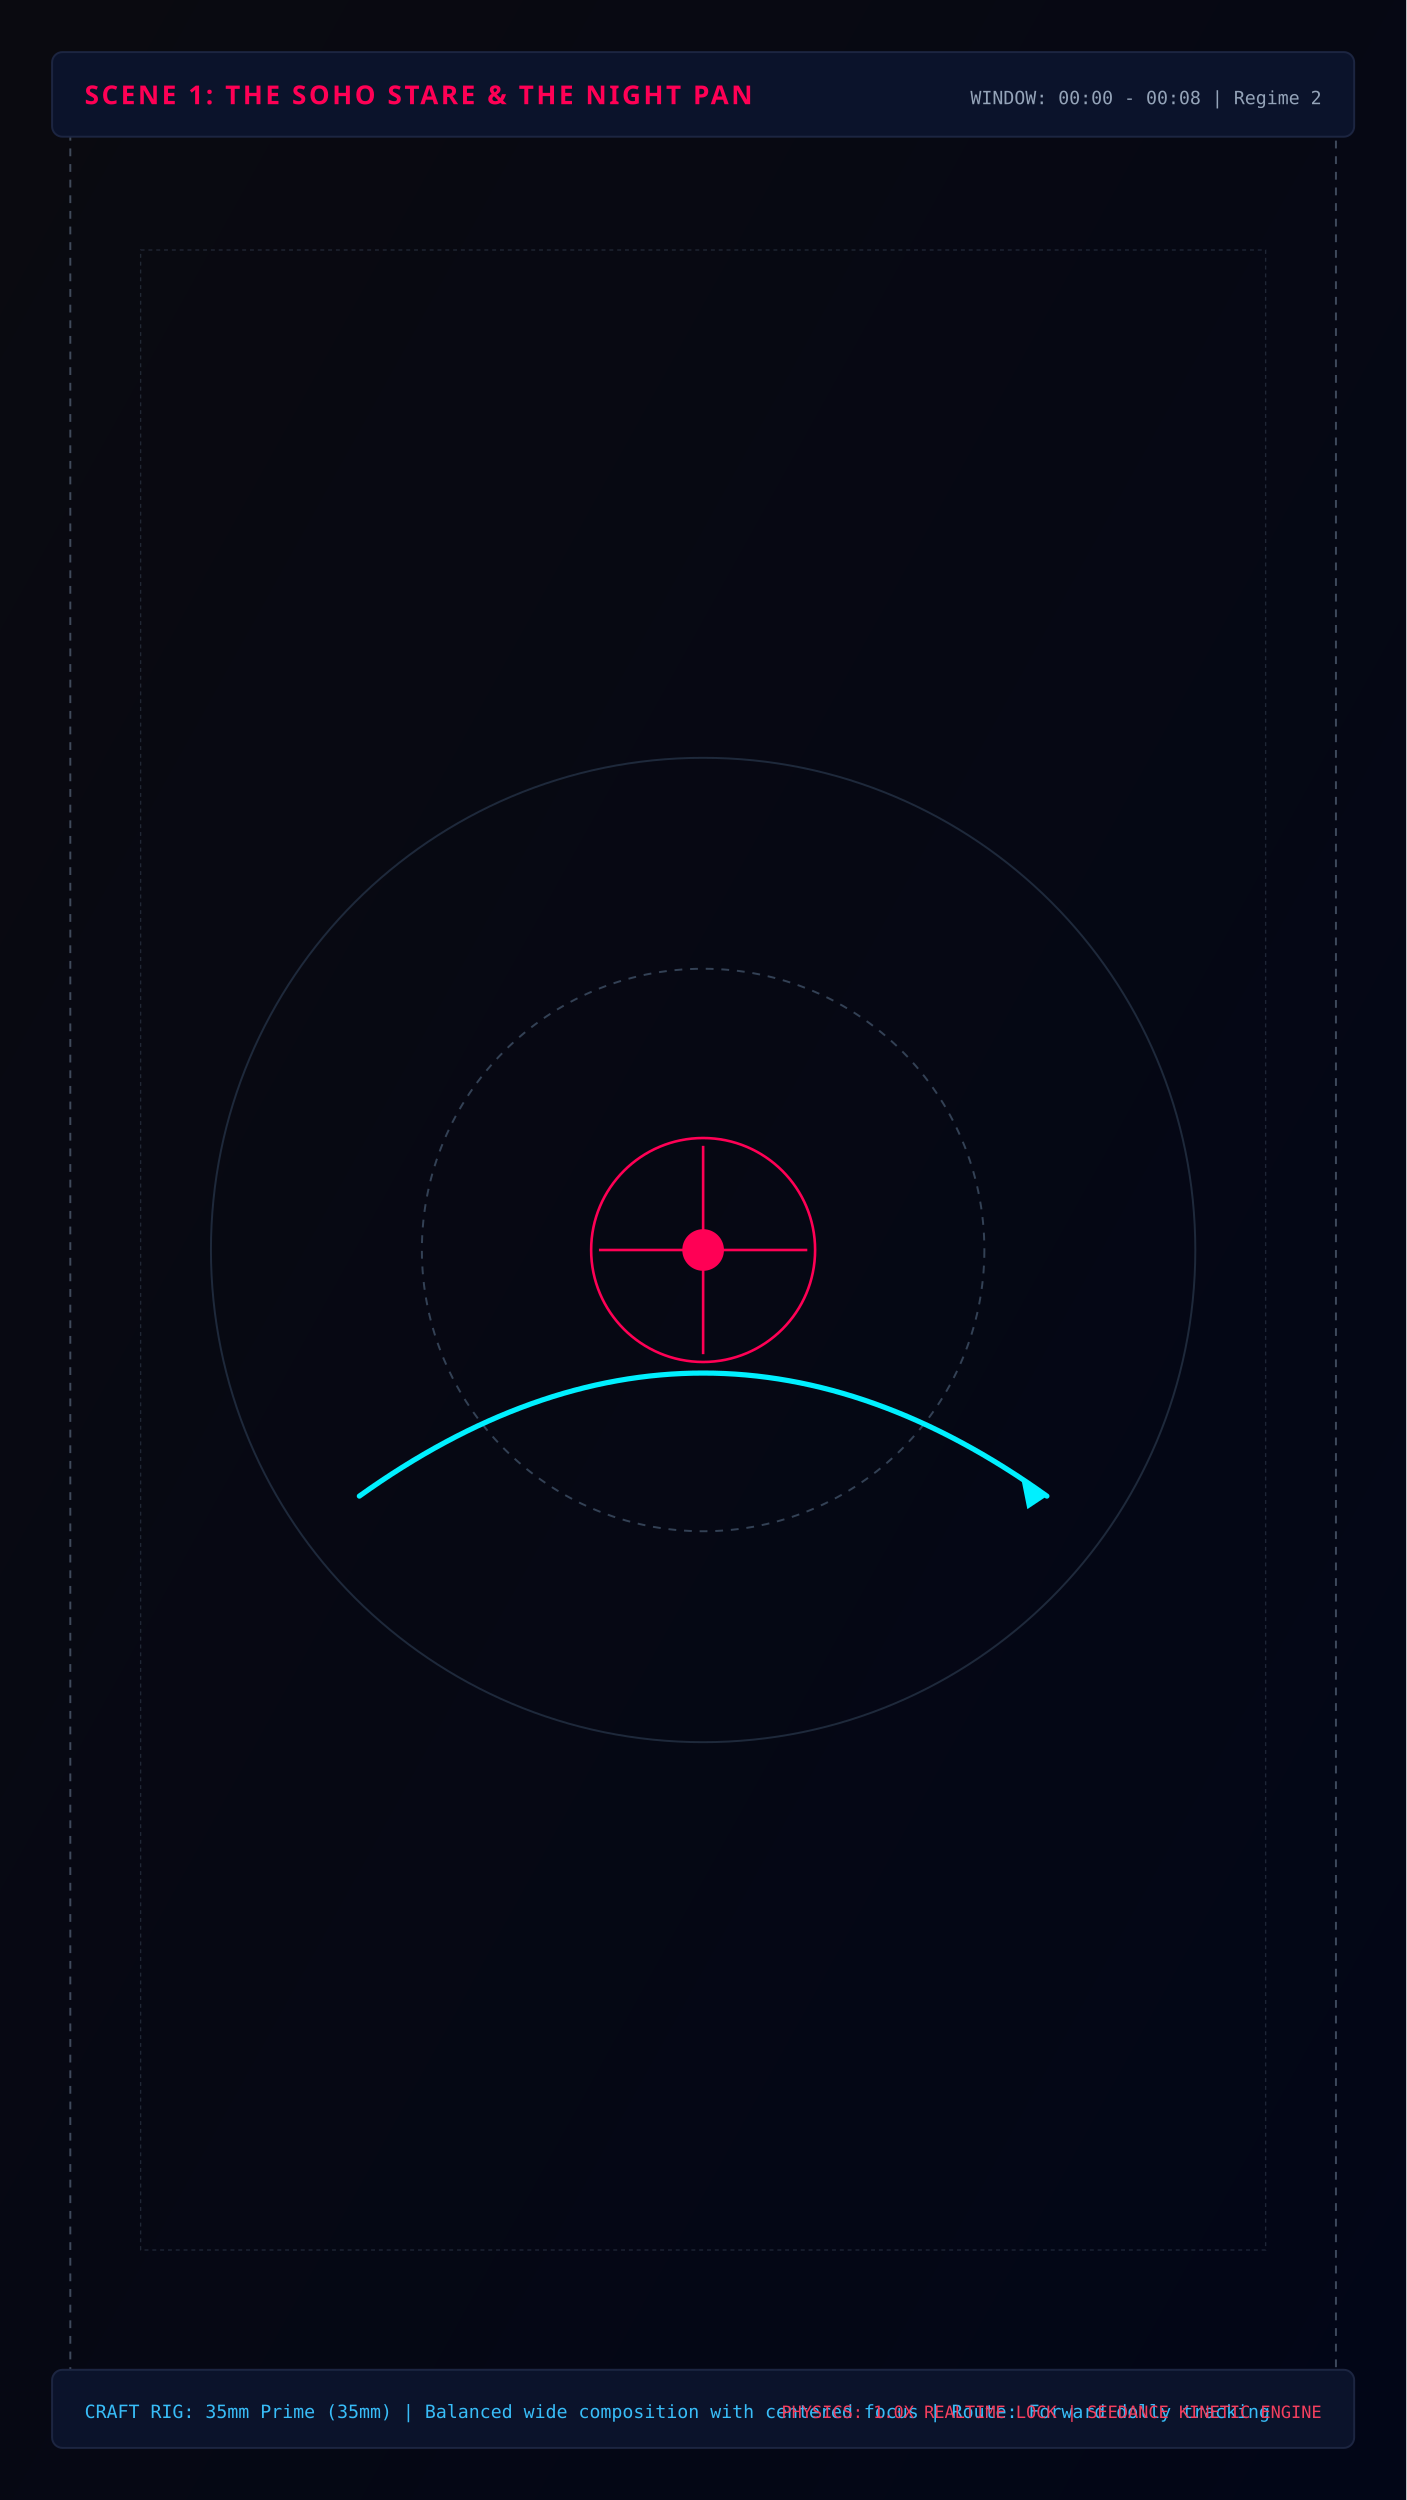
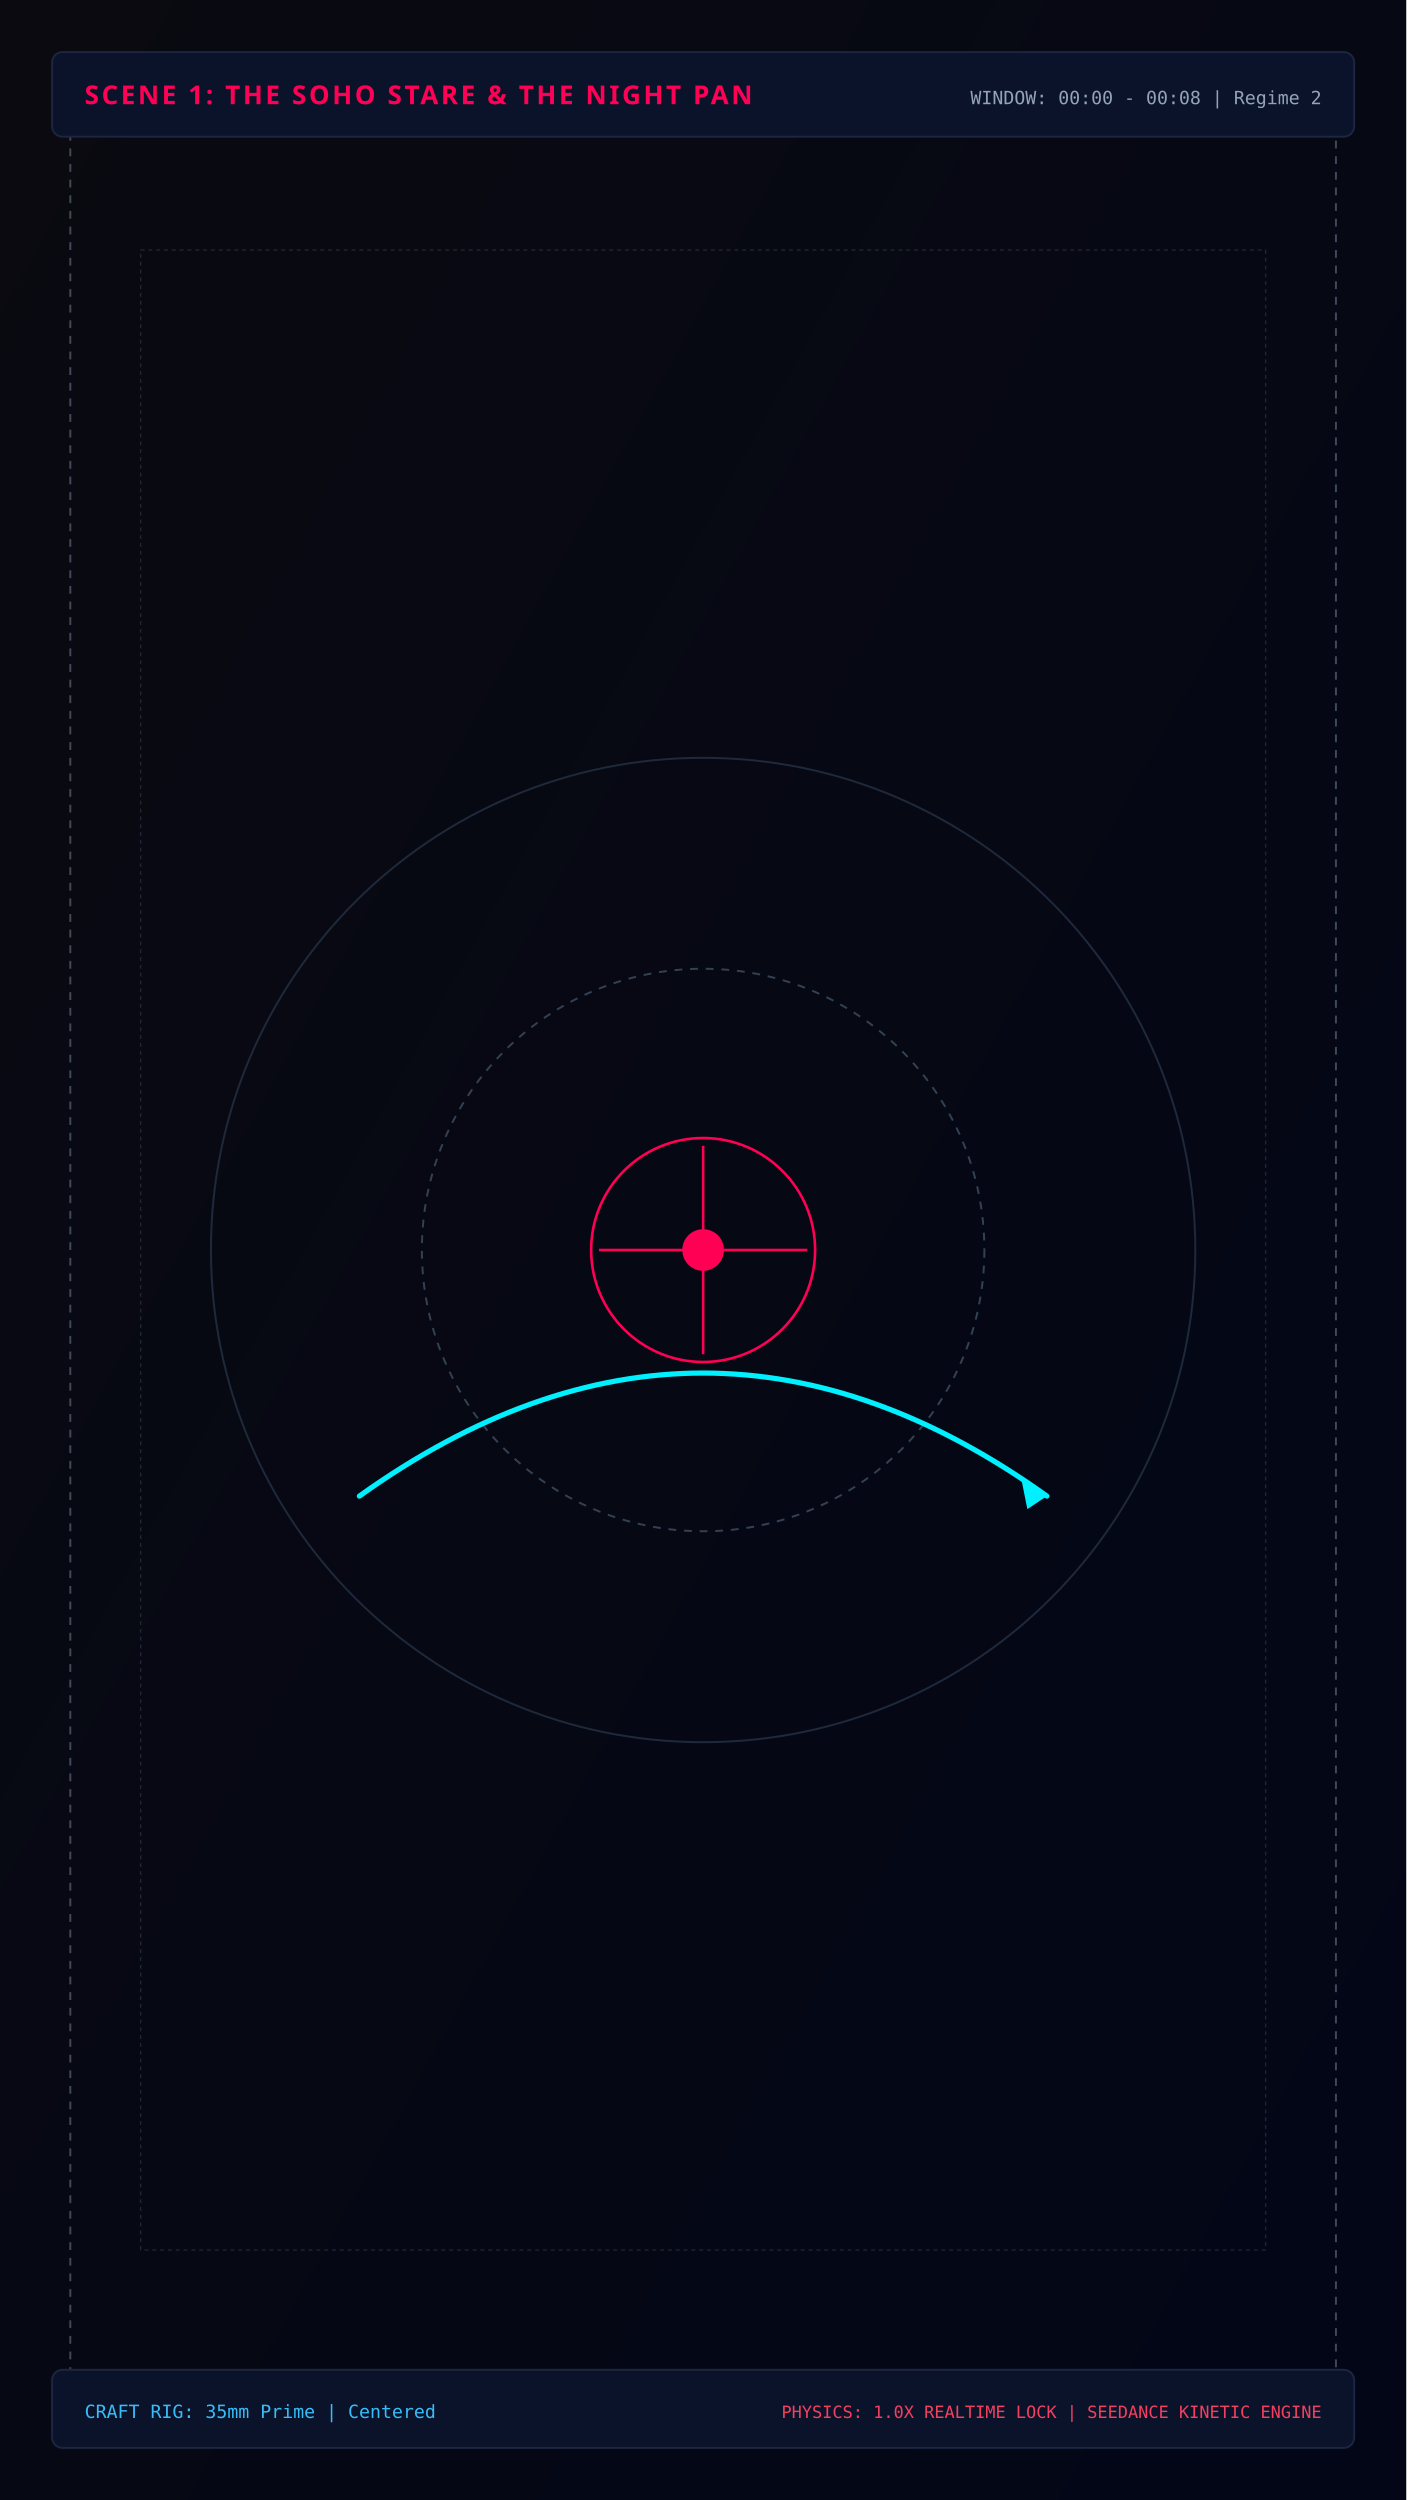
<svg xmlns="http://www.w3.org/2000/svg" viewBox="0 0 1080 1920" width="100%" height="100%">
  <defs>
    <linearGradient id="sceneGrad" x1="0%" y1="0%" x2="100%" y2="100%">
      <stop offset="0%" stop-color="#0A0A10" />
      <stop offset="100%" stop-color="#020617" />
    </linearGradient>
  </defs>
  <rect width="1080" height="1920" fill="url(#sceneGrad)" />
  <rect class="safe-guide-action" x="54" y="96" width="972" height="1728" fill="none" stroke="#64748B" stroke-width="1.5" stroke-dasharray="6,6" opacity="0.6" />
  <rect class="safe-guide-title" x="108" y="192" width="864" height="1536" fill="none" stroke="#475569" stroke-width="1" stroke-dasharray="3,3" opacity="0.4" />
  <circle cx="540" cy="960" r="378" fill="none" stroke="#1E293B" stroke-width="1.5" />
  <circle cx="540" cy="960" r="216" fill="none" stroke="#334155" stroke-width="1.5" stroke-dasharray="6,6" />
  <circle cx="540" cy="960" r="86" fill="none" stroke="#FF0055" stroke-width="2" />
  <path d="M 276 1149 Q 540 960 804 1149" fill="none" stroke="#00F0FF" stroke-width="4" stroke-linecap="round" />
  <polygon points="804,1149 784,1134 789,1159" fill="#00F0FF" />
  <circle cx="540" cy="960" r="16" fill="#FF0055" />
  <line x1="540" y1="880" x2="540" y2="1040" stroke="#FF0055" stroke-width="2" />
  <line x1="460" y1="960" x2="620" y2="960" stroke="#FF0055" stroke-width="2" />
  <rect x="40" y="40" width="1000" height="65" rx="8" fill="#0B132B" stroke="#1C2541" stroke-width="1.5" />
  <text x="65" y="80" font-family="'Space Grotesk', sans-serif" font-size="20" font-weight="700" fill="#FF0055" letter-spacing="2">
    SCENE 1: THE SOHO STARE &amp; THE NIGHT PAN
  </text>
  <text x="1015" y="80" font-family="'JetBrains Mono', monospace" font-size="14" fill="#94A3B8" text-anchor="end">
    WINDOW: 00:00 - 00:08 | Regime 2
  </text>
  <rect x="40" y="1820" width="1000" height="60" rx="8" fill="#0B132B" stroke="#1C2541" stroke-width="1.5" />
  <text x="65" y="1857" font-family="'JetBrains Mono', monospace" font-size="14" fill="#38BDF8">
-     CRAFT RIG: 35mm Prime (35mm) | Balanced wide composition with centered focus | Route: Forward dolly tracking
+     CRAFT RIG: 35mm Prime | Centered
  </text>
  <text x="1015" y="1857" font-family="'JetBrains Mono', monospace" font-size="13" fill="#F43F5E" text-anchor="end">
    PHYSICS: 1.0X REALTIME LOCK | SEEDANCE KINETIC ENGINE
  </text>
</svg>
